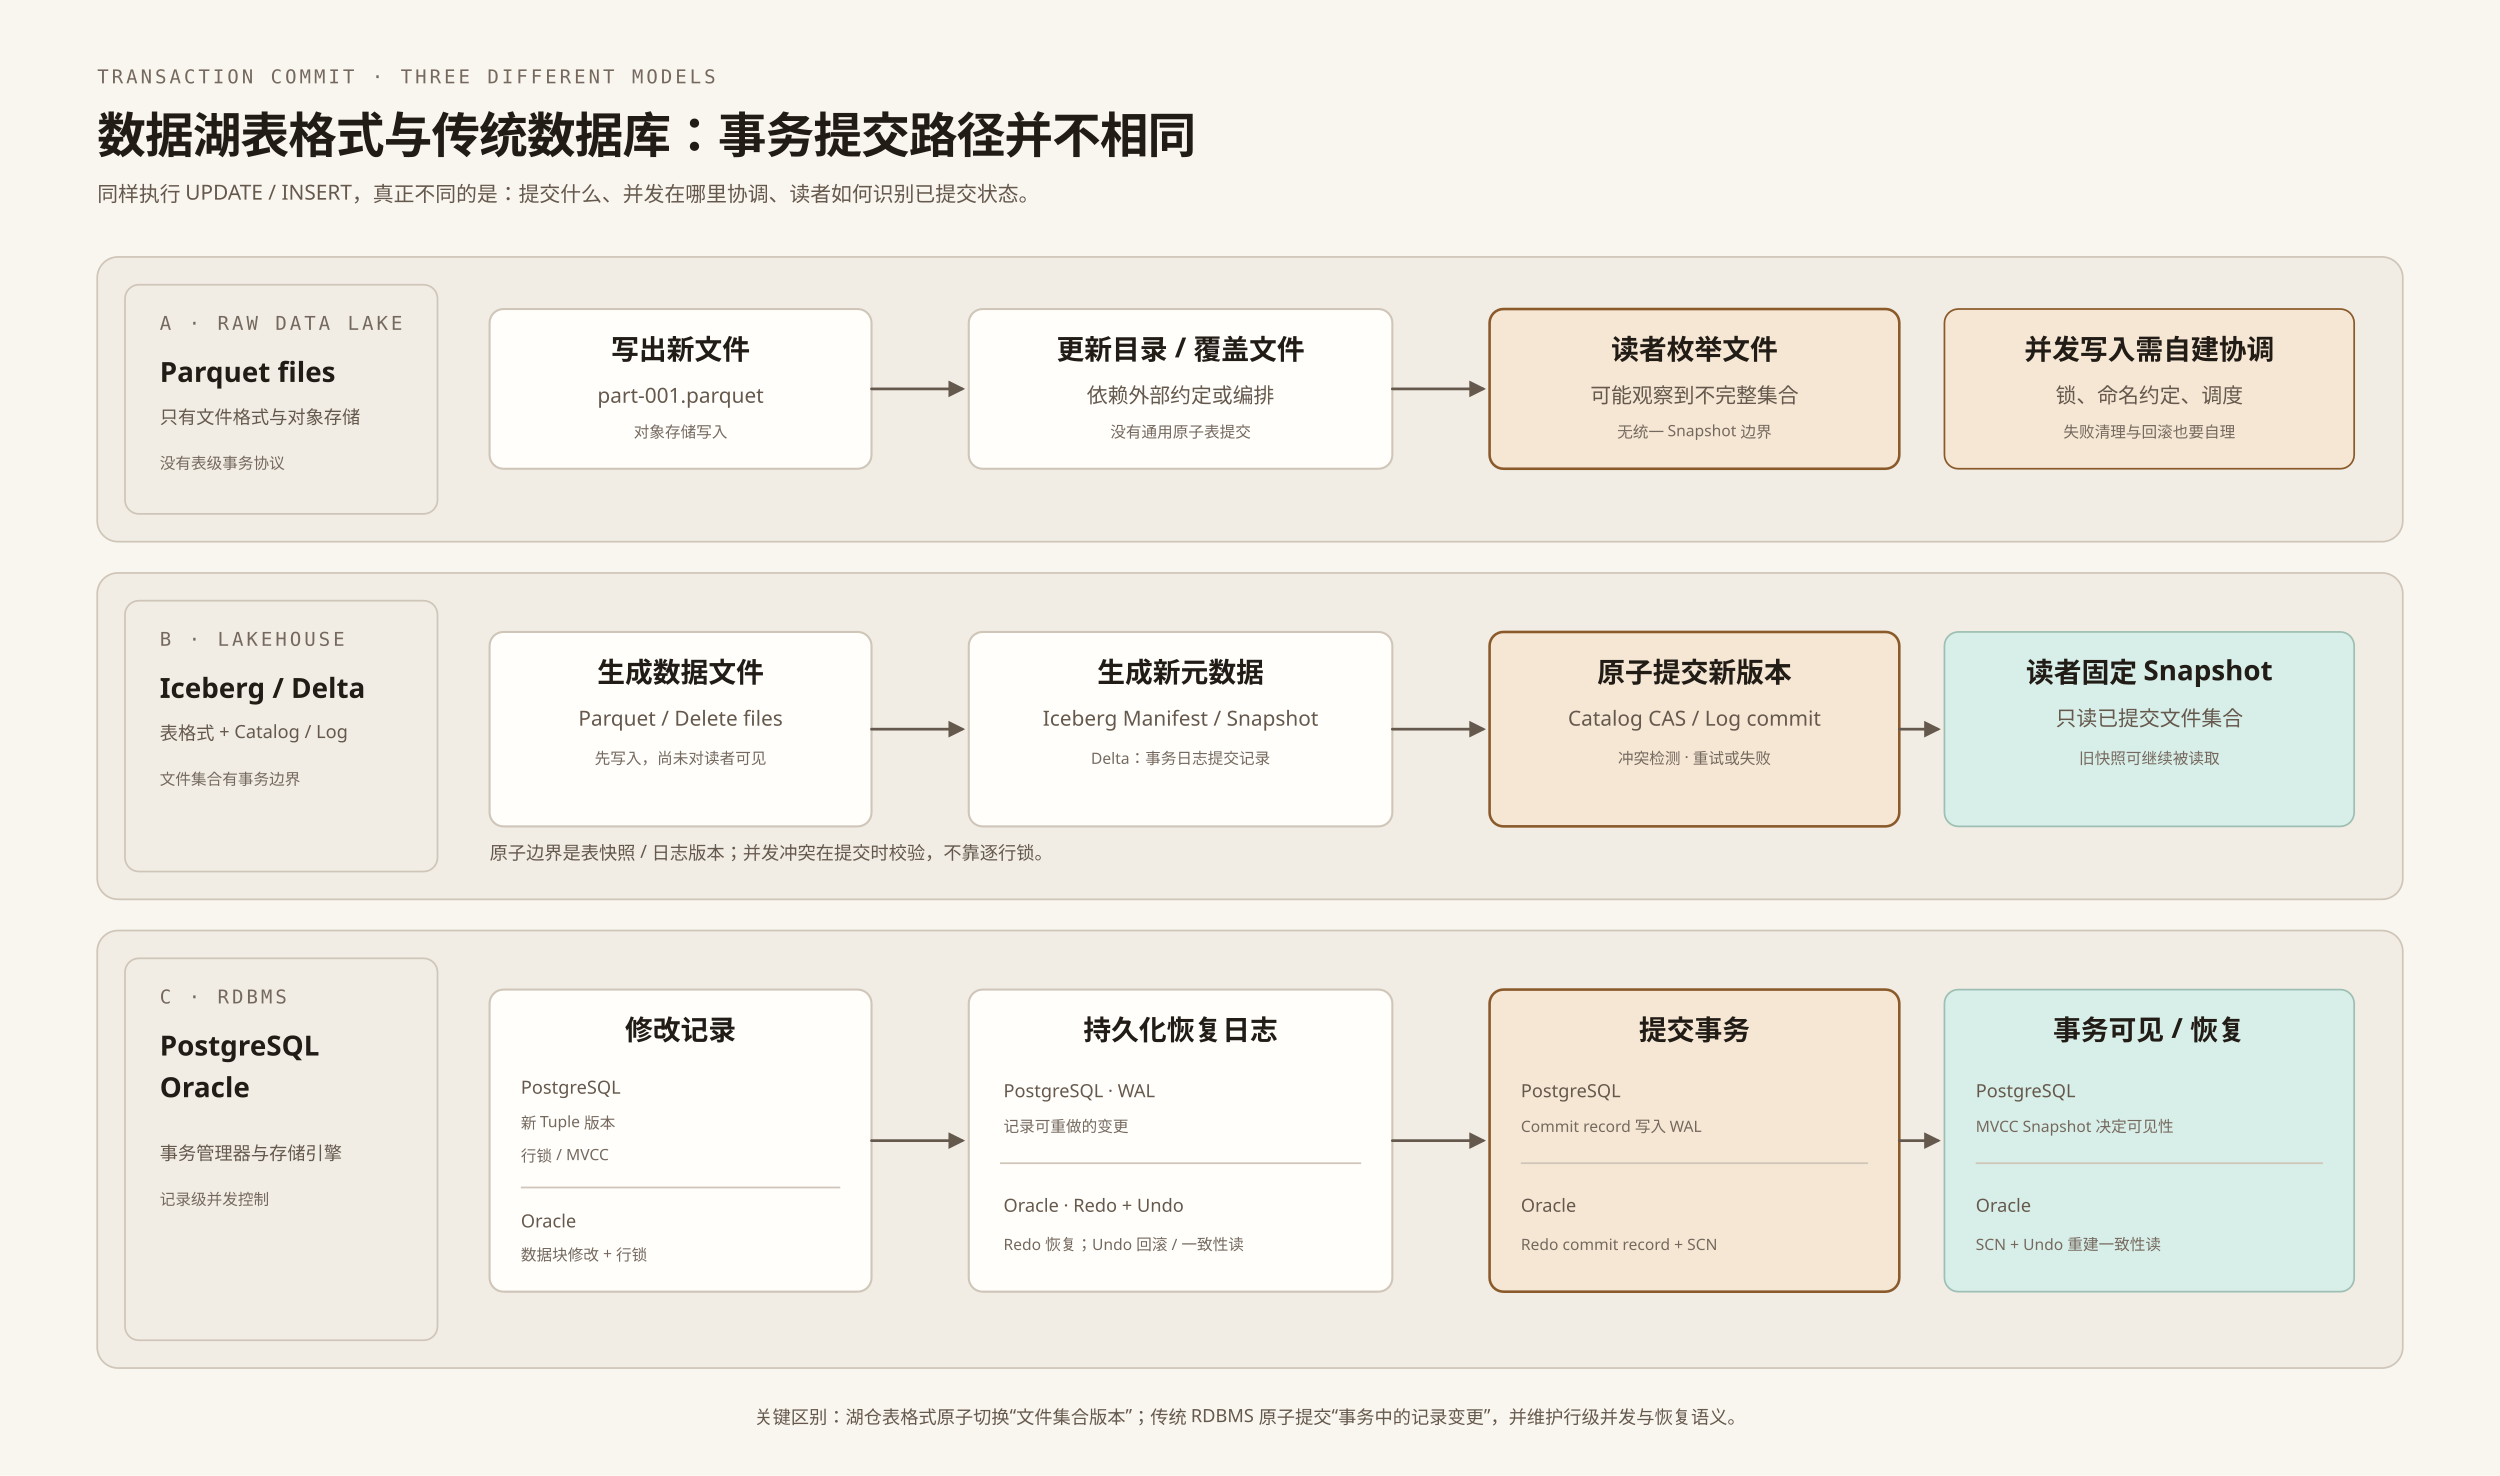
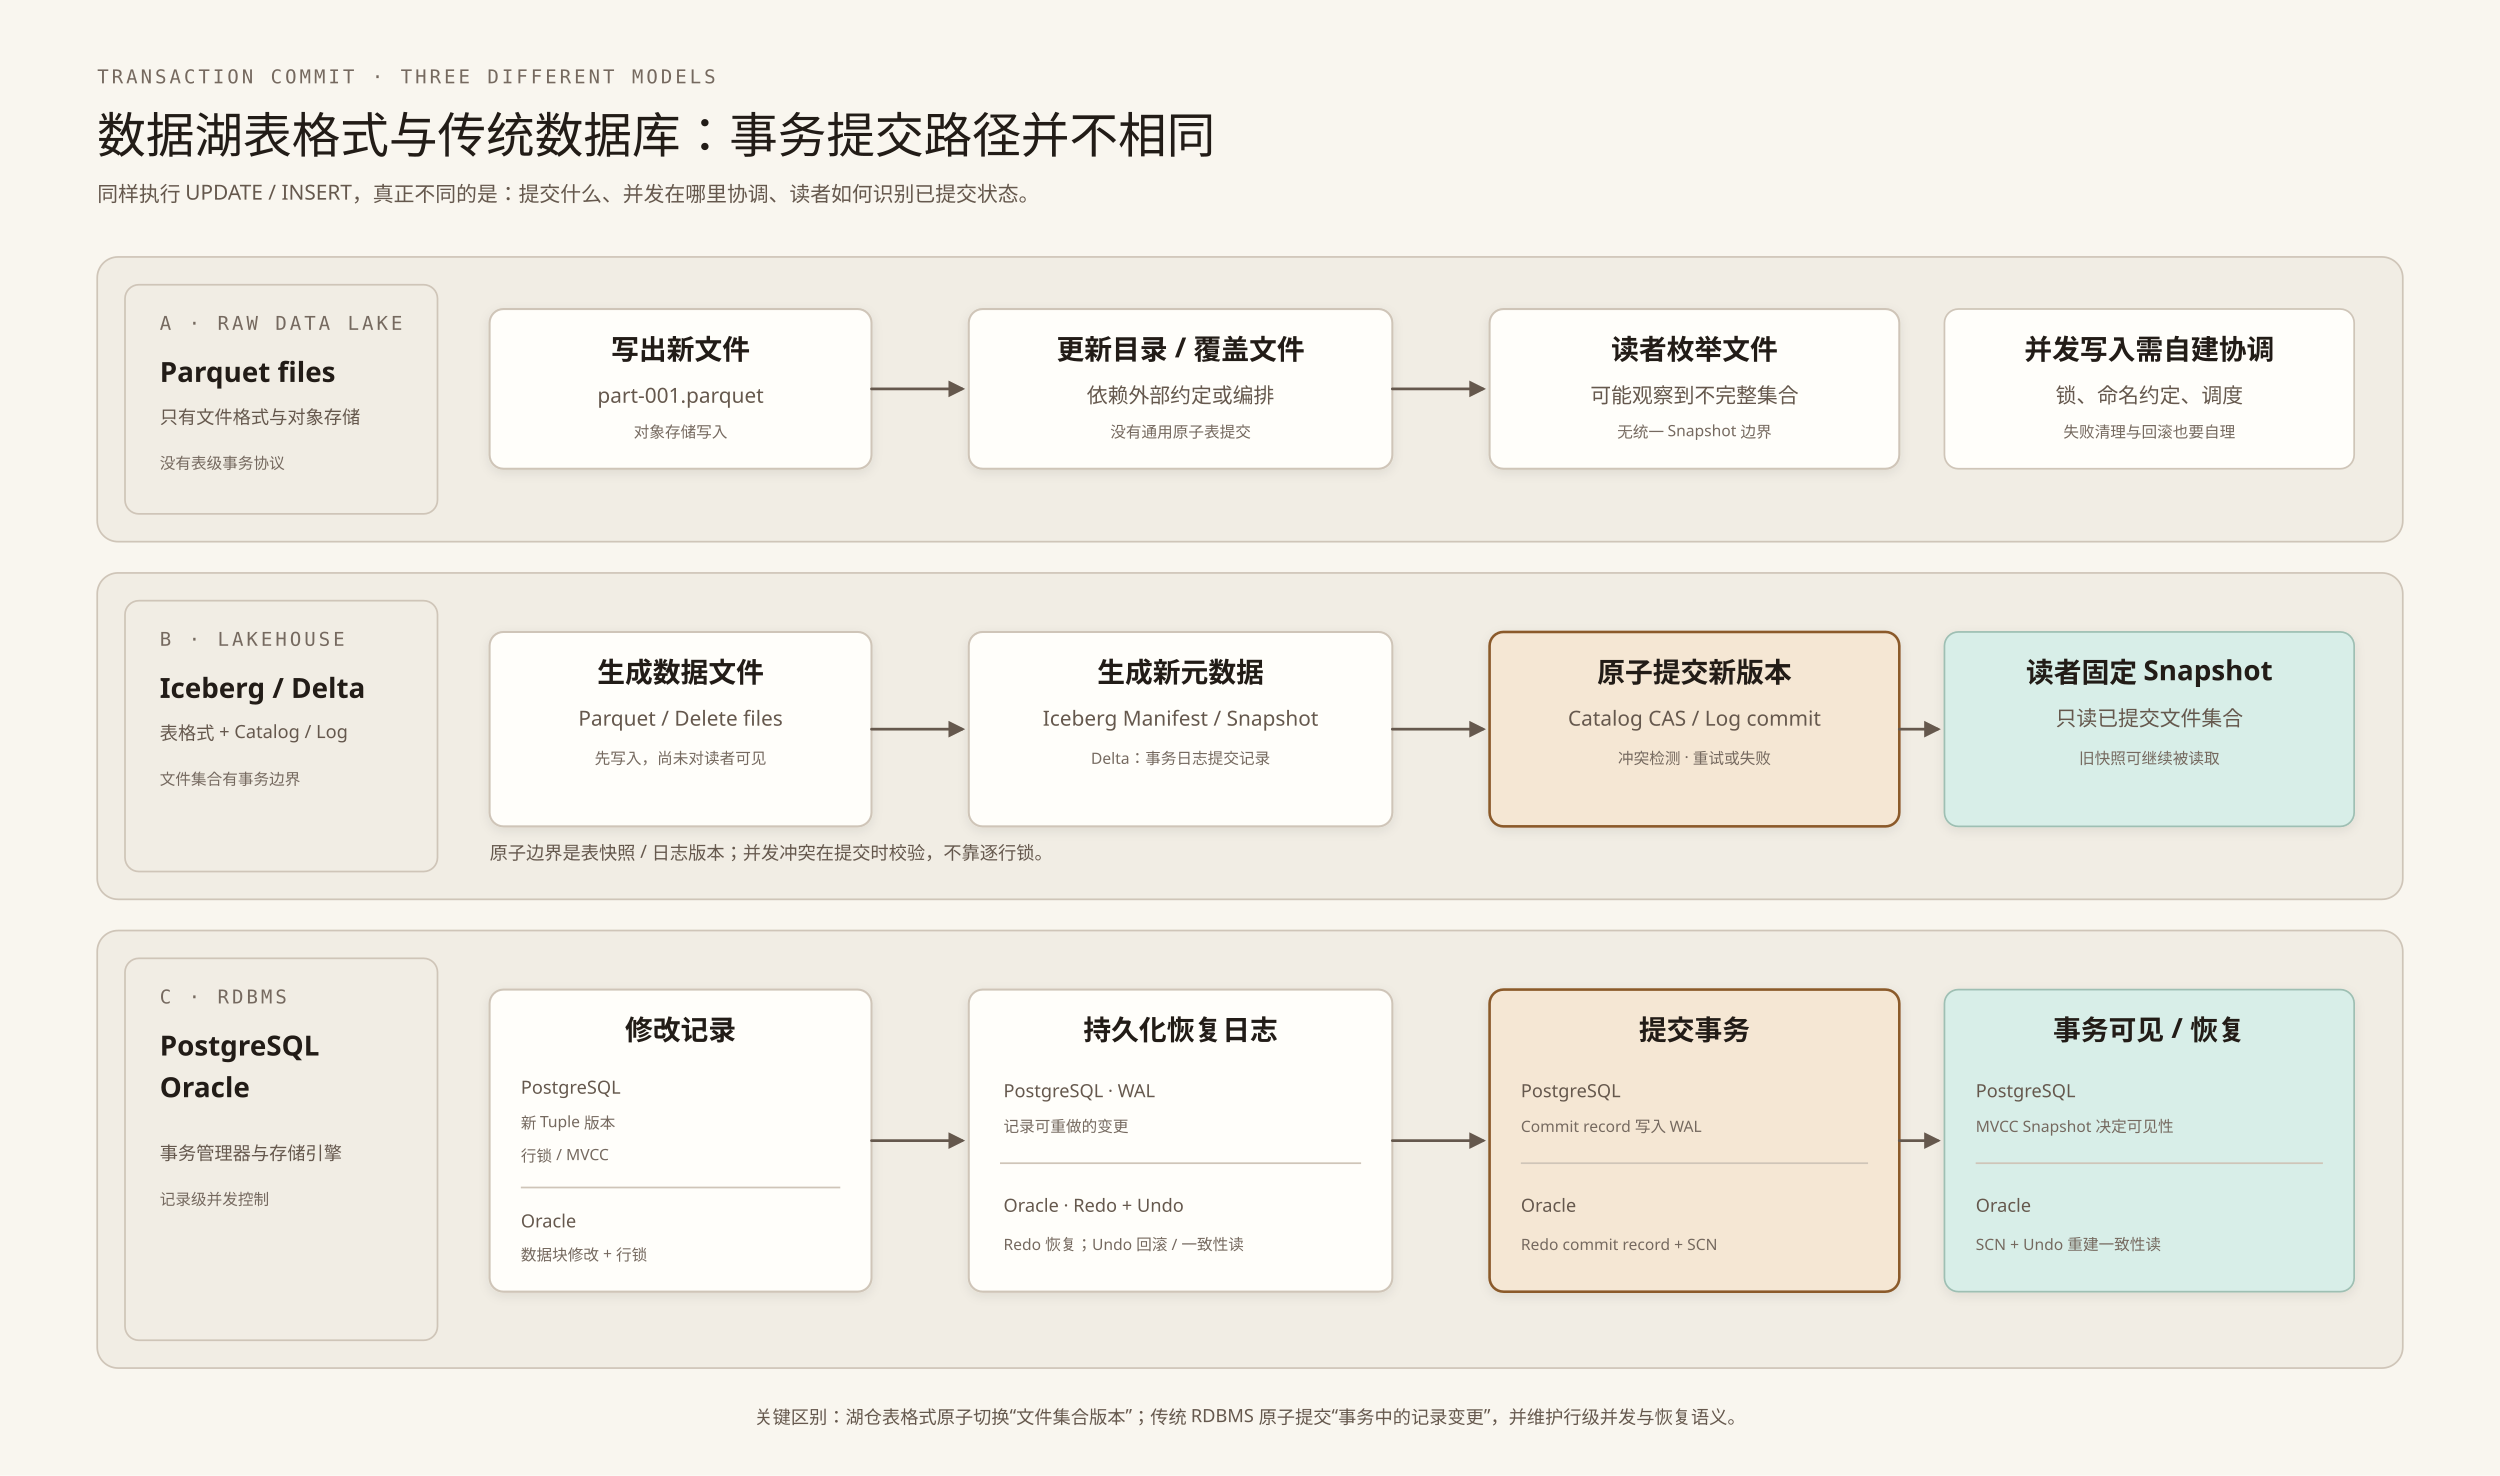
<svg xmlns="http://www.w3.org/2000/svg" width="1440" height="850" viewBox="0 0 1440 850" role="img" aria-labelledby="lakehouse-vs-rdbms-transactions-title lakehouse-vs-rdbms-transactions-desc">
  <defs>
    <marker id="arr" viewBox="0 0 10 10" refX="8" refY="5" markerWidth="6" markerHeight="6" orient="auto">
      <path d="M0 0 L10 5 L0 10z" fill="#65584D" />
    </marker>
    <filter id="shadow" x="-10%" y="-10%" width="120%" height="130%">
      <feDropShadow dx="0" dy="2" stdDeviation="3" flood-color="#221C17" flood-opacity=".08" />
    </filter>
  </defs>
  <rect width="100%" height="100%" fill="#F9F6EF" />
  <style>
- text{font-family:'Geist','Noto Sans SC',system-ui,sans-serif;fill:#221C17}
- .mono{font-family:'Geist Mono','Noto Sans SC',monospace}
- .eyebrow{font-family:'Geist Mono','Noto Sans SC',monospace;font-size:11px;letter-spacing:1.7px;fill:#75695F}
- .title{font-size:28px;font-weight:600;letter-spacing:-.5px}
+ text{font-family:'IBM Plex Mono','Noto Sans SC',system-ui,sans-serif;fill:#221C17}
+ .mono{font-family:'IBM Plex Mono','Noto Sans SC',monospace}
+ .eyebrow{font-family:'IBM Plex Mono','Noto Sans SC',monospace;font-size:11px;letter-spacing:1.7px;fill:#75695F}
+ .title{font-size:28px;font-weight:500;letter-spacing:0}
.label{font-size:16px;font-weight:600}
.sub{font-size:12px;fill:#65584D}
.tiny{font-size:10.5px;fill:#65584D}
.micro{font-size:9px;fill:#75695F}
.zone{fill:#F1EDE4;stroke:#CFC5B8;stroke-width:1}
.node{fill:#FFFEFA;stroke:#CFC5B8;stroke-width:1.2}
.focus{fill:#F5E7D4;stroke:#8B5A2B;stroke-width:1.5}
.softblue{fill:#DCE5F4;stroke:#AAB9D0;stroke-width:1}
.softgreen{fill:#D8EEE8;stroke:#9EBFB3;stroke-width:1}
.line{fill:none;stroke:#65584D;stroke-width:1.6;stroke-linecap:round;stroke-linejoin:round;marker-end:url(#arr)}
.dash{fill:none;stroke:#75695F;stroke-width:1.4;stroke-dasharray:5 4;marker-end:url(#arr)}
.divider{stroke:#CFC5B8;stroke-width:1}
</style>
  <text x="56" y="48" class="eyebrow">TRANSACTION COMMIT · THREE DIFFERENT MODELS</text>
  <text x="56" y="88" class="title">数据湖表格式与传统数据库：事务提交路径并不相同</text>
  <text x="56" y="116" class="sub">同样执行 UPDATE / INSERT，真正不同的是：提交什么、并发在哪里协调、读者如何识别已提交状态。</text>
  <rect x="56" y="148" width="1328" height="164" rx="12" class="zone" />
  <rect x="72" y="164" width="180" height="132" rx="8" fill="#F1EDE4" stroke="#CFC5B8" />
  <text x="92" y="190" class="eyebrow">A · RAW DATA LAKE</text>
  <text x="92" y="220" class="label">Parquet files</text>
  <text x="92" y="244" class="tiny">只有文件格式与对象存储</text>
  <text x="92" y="270" class="micro">没有表级事务协议</text>
-   <rect x="282" y="178" width="220" height="92" rx="8" class="node" />
+   <rect x="282" y="178" width="220" height="92" rx="8" class="node" filter="url(#shadow)" />
  <text x="392" y="207" text-anchor="middle" class="label">写出新文件</text>
  <text x="392" y="232" text-anchor="middle" class="sub">part-001.parquet</text>
  <text x="392" y="252" text-anchor="middle" class="micro">对象存储写入</text>
  <path d="M502 224 H554" class="line" />
-   <rect x="558" y="178" width="244" height="92" rx="8" class="node" />
+   <rect x="558" y="178" width="244" height="92" rx="8" class="node" filter="url(#shadow)" />
  <text x="680" y="207" text-anchor="middle" class="label">更新目录 / 覆盖文件</text>
  <text x="680" y="232" text-anchor="middle" class="sub">依赖外部约定或编排</text>
  <text x="680" y="252" text-anchor="middle" class="micro">没有通用原子表提交</text>
  <path d="M802 224 H854" class="line" />
-   <rect x="858" y="178" width="236" height="92" rx="8" class="focus" />
+   <rect x="858" y="178" width="236" height="92" rx="8" class="node" filter="url(#shadow)" />
  <text x="976" y="207" text-anchor="middle" class="label">读者枚举文件</text>
  <text x="976" y="232" text-anchor="middle" class="sub">可能观察到不完整集合</text>
  <text x="976" y="252" text-anchor="middle" class="micro">无统一 Snapshot 边界</text>
-   <rect x="1120" y="178" width="236" height="92" rx="8" fill="#F5E7D4" stroke="#8B5A2B" />
+   <rect x="1120" y="178" width="236" height="92" rx="8" fill="#FFFEFA" stroke="#CFC5B8" />
  <text x="1238" y="207" text-anchor="middle" class="label">并发写入需自建协调</text>
  <text x="1238" y="232" text-anchor="middle" class="sub">锁、命名约定、调度</text>
  <text x="1238" y="252" text-anchor="middle" class="micro">失败清理与回滚也要自理</text>
  <rect x="56" y="330" width="1328" height="188" rx="12" class="zone" />
  <rect x="72" y="346" width="180" height="156" rx="8" fill="#F1EDE4" stroke="#CFC5B8" />
  <text x="92" y="372" class="eyebrow">B · LAKEHOUSE</text>
  <text x="92" y="402" class="label">Iceberg / Delta</text>
  <text x="92" y="426" class="tiny">表格式 + Catalog / Log</text>
  <text x="92" y="452" class="micro">文件集合有事务边界</text>
-   <rect x="282" y="364" width="220" height="112" rx="8" class="node" />
+   <rect x="282" y="364" width="220" height="112" rx="8" class="node" filter="url(#shadow)" />
  <text x="392" y="393" text-anchor="middle" class="label">生成数据文件</text>
  <text x="392" y="418" text-anchor="middle" class="sub">Parquet / Delete files</text>
  <text x="392" y="440" text-anchor="middle" class="micro">先写入，尚未对读者可见</text>
  <path d="M502 420 H554" class="line" />
-   <rect x="558" y="364" width="244" height="112" rx="8" class="node" />
+   <rect x="558" y="364" width="244" height="112" rx="8" class="node" filter="url(#shadow)" />
  <text x="680" y="393" text-anchor="middle" class="label">生成新元数据</text>
  <text x="680" y="418" text-anchor="middle" class="sub">Iceberg Manifest / Snapshot</text>
  <text x="680" y="440" text-anchor="middle" class="micro">Delta：事务日志提交记录</text>
  <path d="M802 420 H854" class="line" />
-   <rect x="858" y="364" width="236" height="112" rx="8" class="focus" />
+   <rect x="858" y="364" width="236" height="112" rx="8" class="focus" filter="url(#shadow)" />
  <text x="976" y="393" text-anchor="middle" class="label">原子提交新版本</text>
  <text x="976" y="418" text-anchor="middle" class="sub">Catalog CAS / Log commit</text>
  <text x="976" y="440" text-anchor="middle" class="micro">冲突检测 · 重试或失败</text>
  <path d="M1094 420 H1116" class="line" />
-   <rect x="1120" y="364" width="236" height="112" rx="8" class="softgreen" />
+   <rect x="1120" y="364" width="236" height="112" rx="8" class="softgreen" filter="url(#shadow)" />
  <text x="1238" y="393" text-anchor="middle" class="label">读者固定 Snapshot</text>
  <text x="1238" y="418" text-anchor="middle" class="sub">只读已提交文件集合</text>
  <text x="1238" y="440" text-anchor="middle" class="micro">旧快照可继续被读取</text>
  <text x="282" y="495" class="tiny">原子边界是表快照 / 日志版本；并发冲突在提交时校验，不靠逐行锁。</text>
  <rect x="56" y="536" width="1328" height="252" rx="12" class="zone" />
  <rect x="72" y="552" width="180" height="220" rx="8" fill="#F1EDE4" stroke="#CFC5B8" />
  <text x="92" y="578" class="eyebrow">C · RDBMS</text>
  <text x="92" y="608" class="label">PostgreSQL</text>
  <text x="92" y="632" class="label">Oracle</text>
  <text x="92" y="668" class="tiny">事务管理器与存储引擎</text>
  <text x="92" y="694" class="micro">记录级并发控制</text>
-   <rect x="282" y="570" width="220" height="174" rx="8" class="node" />
+   <rect x="282" y="570" width="220" height="174" rx="8" class="node" filter="url(#shadow)" />
  <text x="392" y="599" text-anchor="middle" class="label">修改记录</text>
  <text x="300" y="630" class="tiny">PostgreSQL</text>
  <text x="300" y="650" class="micro">新 Tuple 版本</text>
  <text x="300" y="669" class="micro">行锁 / MVCC</text>
  <line x1="300" y1="684" x2="484" y2="684" class="divider" />
  <text x="300" y="707" class="tiny">Oracle</text>
  <text x="300" y="726" class="micro">数据块修改 + 行锁</text>
  <path d="M502 657 H554" class="line" />
-   <rect x="558" y="570" width="244" height="174" rx="8" class="node" />
+   <rect x="558" y="570" width="244" height="174" rx="8" class="node" filter="url(#shadow)" />
  <text x="680" y="599" text-anchor="middle" class="label">持久化恢复日志</text>
  <text x="578" y="632" class="tiny">PostgreSQL · WAL</text>
  <text x="578" y="652" class="micro">记录可重做的变更</text>
  <line x1="576" y1="670" x2="784" y2="670" class="divider" />
  <text x="578" y="698" class="tiny">Oracle · Redo + Undo</text>
  <text x="578" y="720" class="micro">Redo 恢复；Undo 回滚 / 一致性读</text>
  <path d="M802 657 H854" class="line" />
-   <rect x="858" y="570" width="236" height="174" rx="8" class="focus" />
+   <rect x="858" y="570" width="236" height="174" rx="8" class="focus" filter="url(#shadow)" />
  <text x="976" y="599" text-anchor="middle" class="label">提交事务</text>
  <text x="876" y="632" class="tiny">PostgreSQL</text>
  <text x="876" y="652" class="micro">Commit record 写入 WAL</text>
  <line x1="876" y1="670" x2="1076" y2="670" class="divider" />
  <text x="876" y="698" class="tiny">Oracle</text>
  <text x="876" y="720" class="micro">Redo commit record + SCN</text>
  <path d="M1094 657 H1116" class="line" />
-   <rect x="1120" y="570" width="236" height="174" rx="8" class="softgreen" />
+   <rect x="1120" y="570" width="236" height="174" rx="8" class="softgreen" filter="url(#shadow)" />
  <text x="1238" y="599" text-anchor="middle" class="label">事务可见 / 恢复</text>
  <text x="1138" y="632" class="tiny">PostgreSQL</text>
  <text x="1138" y="652" class="micro">MVCC Snapshot 决定可见性</text>
  <line x1="1138" y1="670" x2="1338" y2="670" class="divider" />
  <text x="1138" y="698" class="tiny">Oracle</text>
  <text x="1138" y="720" class="micro">SCN + Undo 重建一致性读</text>
  <text x="720" y="820" text-anchor="middle" class="tiny">关键区别：湖仓表格式原子切换“文件集合版本”；传统 RDBMS 原子提交“事务中的记录变更”，并维护行级并发与恢复语义。</text>
</svg>
